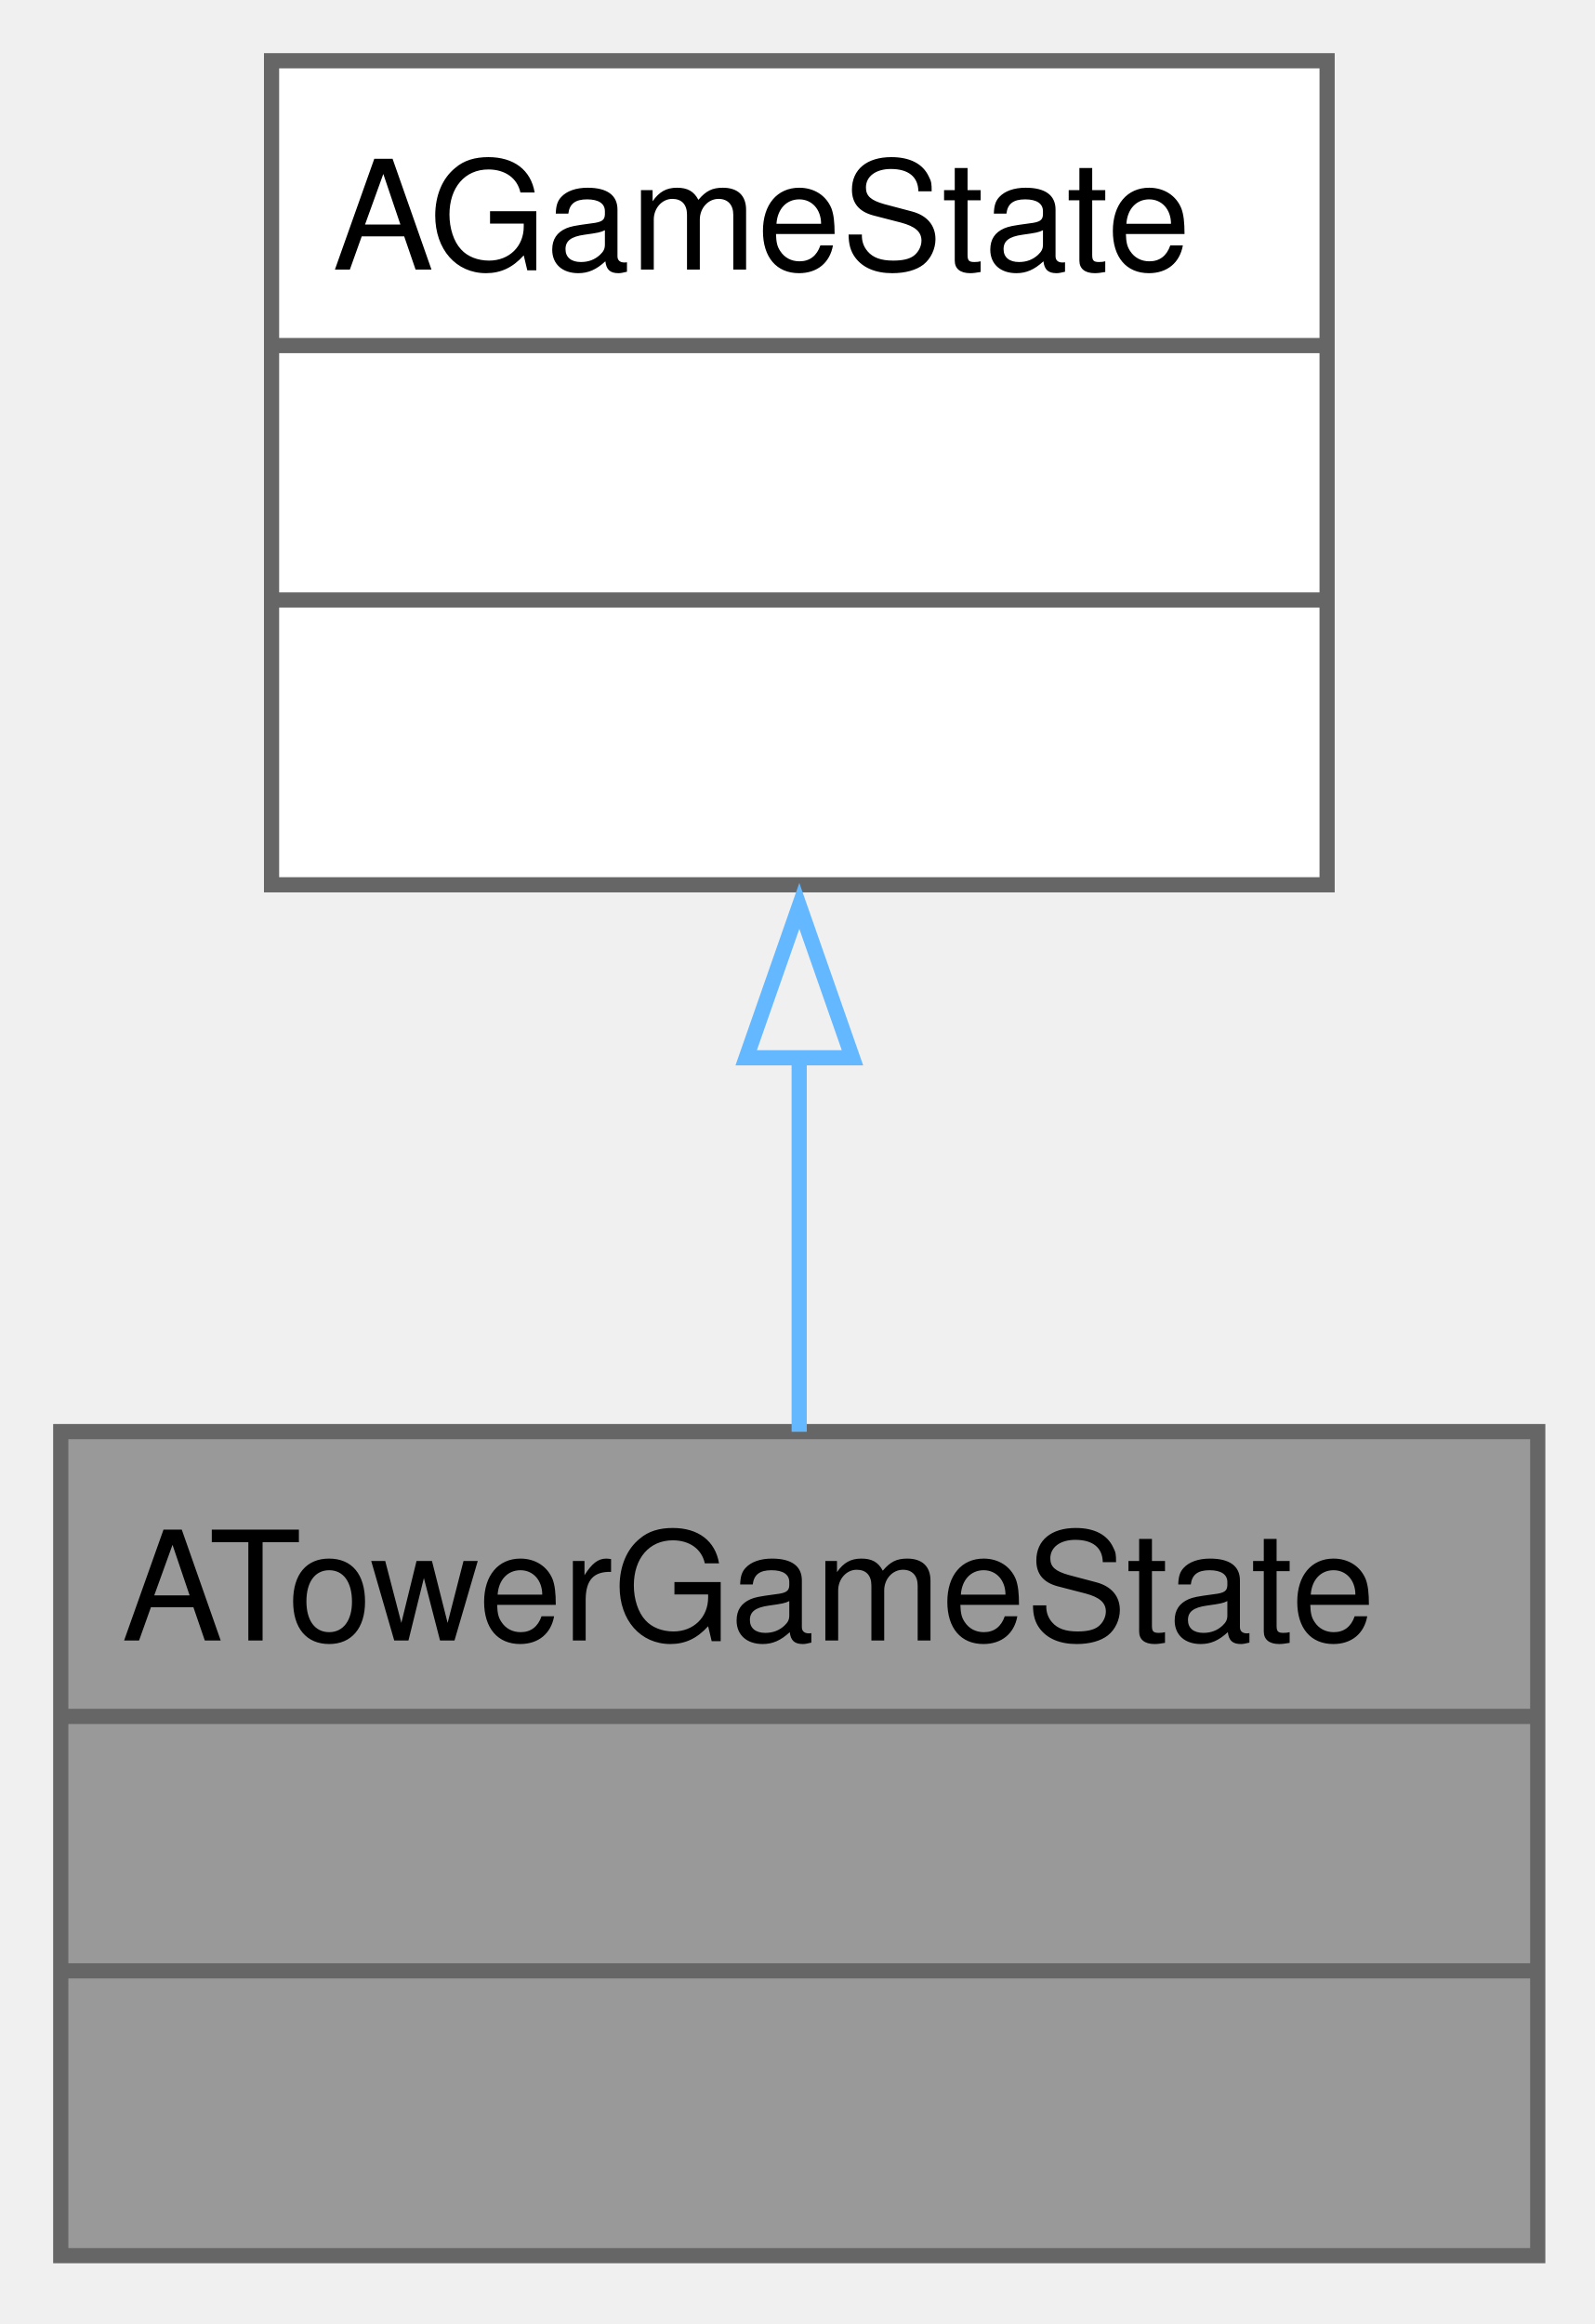
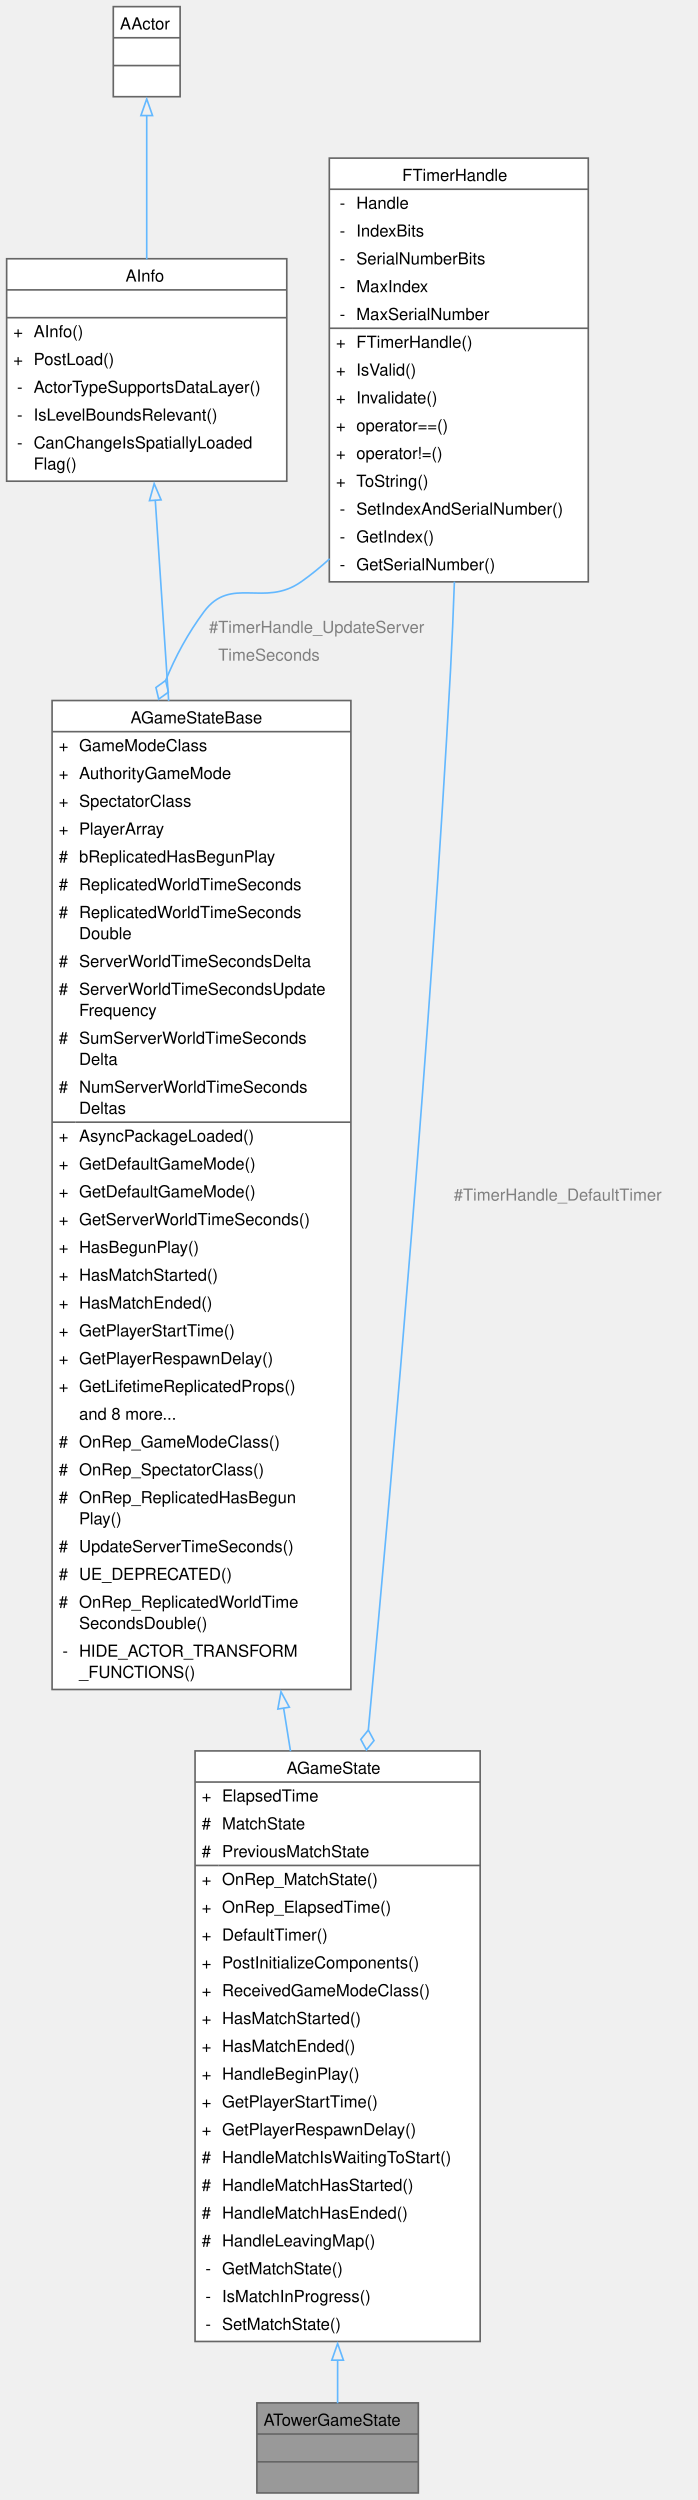
- <svg xmlns="http://www.w3.org/2000/svg" xmlns:xlink="http://www.w3.org/1999/xlink" width="105pt" height="153pt" viewBox="0.00 0.00 105.00 153.00">
-   <g id="graph0" class="graph" transform="scale(1 1) rotate(0) translate(4 148.5)">
+ <svg xmlns="http://www.w3.org/2000/svg" xmlns:xlink="http://www.w3.org/1999/xlink" width="420pt" height="1506pt" viewBox="0.00 0.00 420.00 1506.00">
+   <g id="graph0" class="graph" transform="scale(1 1) rotate(0) translate(4 1501.75)">
    <g id="Node000001" class="node">
      <g id="a_Node000001">
-         <a xlink:title=" ">
-           <polygon fill="#999999" stroke="none" points="97.25,-54.25 0,-54.25 0,0 97.25,0 97.25,-54.25" />
-           <text xml:space="preserve" text-anchor="start" x="4" y="-40.5" font-family="Helvetica,sans-Serif" font-size="10.00">ATowerGameState</text>
-           <text xml:space="preserve" text-anchor="start" x="45.62" y="-23.75" font-family="Helvetica,sans-Serif" font-size="10.00"> </text>
-           <text xml:space="preserve" text-anchor="start" x="45.62" y="-7" font-family="Helvetica,sans-Serif" font-size="10.00"> </text>
-           <polygon fill="#666666" stroke="#666666" points="0,-35.5 0,-35.5 97.25,-35.5 97.25,-35.5 0,-35.5" />
-           <polygon fill="#666666" stroke="#666666" points="0,-18.75 0,-18.75 97.25,-18.75 97.25,-18.75 0,-18.75" />
-           <polygon fill="none" stroke="#666666" points="0,0 0,-54.25 97.25,-54.25 97.25,0 0,0" />
+         <a xlink:title="Manages the game state for the Tower game mode.">
+           <polygon fill="#999999" stroke="none" points="248,-54.25 150.75,-54.25 150.75,0 248,0 248,-54.25" />
+           <text xml:space="preserve" text-anchor="start" x="154.75" y="-40.5" font-family="Helvetica,sans-Serif" font-size="10.00">ATowerGameState</text>
+           <text xml:space="preserve" text-anchor="start" x="196.38" y="-23.75" font-family="Helvetica,sans-Serif" font-size="10.00"> </text>
+           <text xml:space="preserve" text-anchor="start" x="196.38" y="-7" font-family="Helvetica,sans-Serif" font-size="10.00"> </text>
+           <polygon fill="#666666" stroke="#666666" points="150.75,-35.5 150.75,-35.5 248,-35.5 248,-35.5 150.75,-35.5" />
+           <polygon fill="#666666" stroke="#666666" points="150.75,-18.75 150.75,-18.75 248,-18.75 248,-18.75 150.75,-18.75" />
+           <polygon fill="none" stroke="#666666" points="150.75,0 150.75,-54.25 248,-54.25 248,0 150.75,0" />
        </a>
      </g>
    </g>
    <g id="Node000002" class="node">
      <g id="a_Node000002">
-         <a xlink:title=" ">
-           <polygon fill="white" stroke="none" points="83.38,-144.5 13.88,-144.5 13.88,-90.25 83.38,-90.25 83.38,-144.5" />
-           <text xml:space="preserve" text-anchor="start" x="17.88" y="-130.75" font-family="Helvetica,sans-Serif" font-size="10.00">AGameState</text>
-           <text xml:space="preserve" text-anchor="start" x="45.62" y="-114" font-family="Helvetica,sans-Serif" font-size="10.00"> </text>
-           <text xml:space="preserve" text-anchor="start" x="45.62" y="-97.25" font-family="Helvetica,sans-Serif" font-size="10.00"> </text>
-           <polygon fill="#666666" stroke="#666666" points="13.88,-125.75 13.88,-125.75 83.38,-125.75 83.38,-125.75 13.88,-125.75" />
-           <polygon fill="#666666" stroke="#666666" points="13.88,-109 13.88,-109 83.38,-109 83.38,-109 13.88,-109" />
-           <polygon fill="none" stroke="#666666" points="13.88,-90.25 13.88,-144.5 83.38,-144.5 83.38,-90.25 13.88,-90.25" />
+         <a xlink:href="classAGameState.html" target="_top" xlink:title=" ">
+           <polygon fill="white" stroke="none" points="285.25,-447 113.5,-447 113.5,-91.25 285.25,-91.25 285.25,-447" />
+           <text xml:space="preserve" text-anchor="start" x="168.62" y="-433.25" font-family="Helvetica,sans-Serif" font-size="10.00">AGameState</text>
+           <text xml:space="preserve" text-anchor="start" x="117.5" y="-416.5" font-family="Helvetica,sans-Serif" font-size="10.00">+</text>
+           <text xml:space="preserve" text-anchor="start" x="129.75" y="-416.5" font-family="Helvetica,sans-Serif" font-size="10.00">ElapsedTime</text>
+           <text xml:space="preserve" text-anchor="start" x="117.5" y="-399.75" font-family="Helvetica,sans-Serif" font-size="10.00">#</text>
+           <text xml:space="preserve" text-anchor="start" x="129.75" y="-399.75" font-family="Helvetica,sans-Serif" font-size="10.00">MatchState</text>
+           <text xml:space="preserve" text-anchor="start" x="117.5" y="-383" font-family="Helvetica,sans-Serif" font-size="10.00">#</text>
+           <text xml:space="preserve" text-anchor="start" x="129.75" y="-383" font-family="Helvetica,sans-Serif" font-size="10.00">PreviousMatchState</text>
+           <text xml:space="preserve" text-anchor="start" x="117.5" y="-366.25" font-family="Helvetica,sans-Serif" font-size="10.00">+</text>
+           <text xml:space="preserve" text-anchor="start" x="129.75" y="-366.25" font-family="Helvetica,sans-Serif" font-size="10.00">OnRep_MatchState()</text>
+           <text xml:space="preserve" text-anchor="start" x="117.5" y="-349.5" font-family="Helvetica,sans-Serif" font-size="10.00">+</text>
+           <text xml:space="preserve" text-anchor="start" x="129.75" y="-349.5" font-family="Helvetica,sans-Serif" font-size="10.00">OnRep_ElapsedTime()</text>
+           <text xml:space="preserve" text-anchor="start" x="117.5" y="-332.75" font-family="Helvetica,sans-Serif" font-size="10.00">+</text>
+           <text xml:space="preserve" text-anchor="start" x="129.75" y="-332.75" font-family="Helvetica,sans-Serif" font-size="10.00">DefaultTimer()</text>
+           <text xml:space="preserve" text-anchor="start" x="117.5" y="-316" font-family="Helvetica,sans-Serif" font-size="10.00">+</text>
+           <text xml:space="preserve" text-anchor="start" x="129.75" y="-316" font-family="Helvetica,sans-Serif" font-size="10.00">PostInitializeComponents()</text>
+           <text xml:space="preserve" text-anchor="start" x="117.5" y="-299.25" font-family="Helvetica,sans-Serif" font-size="10.00">+</text>
+           <text xml:space="preserve" text-anchor="start" x="129.75" y="-299.25" font-family="Helvetica,sans-Serif" font-size="10.00">ReceivedGameModeClass()</text>
+           <text xml:space="preserve" text-anchor="start" x="117.5" y="-282.5" font-family="Helvetica,sans-Serif" font-size="10.00">+</text>
+           <text xml:space="preserve" text-anchor="start" x="129.75" y="-282.5" font-family="Helvetica,sans-Serif" font-size="10.00">HasMatchStarted()</text>
+           <text xml:space="preserve" text-anchor="start" x="117.5" y="-265.75" font-family="Helvetica,sans-Serif" font-size="10.00">+</text>
+           <text xml:space="preserve" text-anchor="start" x="129.75" y="-265.75" font-family="Helvetica,sans-Serif" font-size="10.00">HasMatchEnded()</text>
+           <text xml:space="preserve" text-anchor="start" x="117.5" y="-249" font-family="Helvetica,sans-Serif" font-size="10.00">+</text>
+           <text xml:space="preserve" text-anchor="start" x="129.75" y="-249" font-family="Helvetica,sans-Serif" font-size="10.00">HandleBeginPlay()</text>
+           <text xml:space="preserve" text-anchor="start" x="117.5" y="-232.25" font-family="Helvetica,sans-Serif" font-size="10.00">+</text>
+           <text xml:space="preserve" text-anchor="start" x="129.75" y="-232.25" font-family="Helvetica,sans-Serif" font-size="10.00">GetPlayerStartTime()</text>
+           <text xml:space="preserve" text-anchor="start" x="117.5" y="-215.5" font-family="Helvetica,sans-Serif" font-size="10.00">+</text>
+           <text xml:space="preserve" text-anchor="start" x="129.75" y="-215.5" font-family="Helvetica,sans-Serif" font-size="10.00">GetPlayerRespawnDelay()</text>
+           <text xml:space="preserve" text-anchor="start" x="117.5" y="-198.75" font-family="Helvetica,sans-Serif" font-size="10.00">#</text>
+           <text xml:space="preserve" text-anchor="start" x="129.75" y="-198.75" font-family="Helvetica,sans-Serif" font-size="10.00">HandleMatchIsWaitingToStart()</text>
+           <text xml:space="preserve" text-anchor="start" x="117.5" y="-182" font-family="Helvetica,sans-Serif" font-size="10.00">#</text>
+           <text xml:space="preserve" text-anchor="start" x="129.75" y="-182" font-family="Helvetica,sans-Serif" font-size="10.00">HandleMatchHasStarted()</text>
+           <text xml:space="preserve" text-anchor="start" x="117.5" y="-165.25" font-family="Helvetica,sans-Serif" font-size="10.00">#</text>
+           <text xml:space="preserve" text-anchor="start" x="129.75" y="-165.25" font-family="Helvetica,sans-Serif" font-size="10.00">HandleMatchHasEnded()</text>
+           <text xml:space="preserve" text-anchor="start" x="117.5" y="-148.5" font-family="Helvetica,sans-Serif" font-size="10.00">#</text>
+           <text xml:space="preserve" text-anchor="start" x="129.75" y="-148.5" font-family="Helvetica,sans-Serif" font-size="10.00">HandleLeavingMap()</text>
+           <text xml:space="preserve" text-anchor="start" x="119.75" y="-131.75" font-family="Helvetica,sans-Serif" font-size="10.00">-</text>
+           <text xml:space="preserve" text-anchor="start" x="129.75" y="-131.75" font-family="Helvetica,sans-Serif" font-size="10.00">GetMatchState()</text>
+           <text xml:space="preserve" text-anchor="start" x="119.75" y="-115" font-family="Helvetica,sans-Serif" font-size="10.00">-</text>
+           <text xml:space="preserve" text-anchor="start" x="129.75" y="-115" font-family="Helvetica,sans-Serif" font-size="10.00">IsMatchInProgress()</text>
+           <text xml:space="preserve" text-anchor="start" x="119.75" y="-98.25" font-family="Helvetica,sans-Serif" font-size="10.00">-</text>
+           <text xml:space="preserve" text-anchor="start" x="129.75" y="-98.25" font-family="Helvetica,sans-Serif" font-size="10.00">SetMatchState()</text>
+           <polygon fill="#666666" stroke="#666666" points="113.5,-428.25 113.5,-428.25 285.25,-428.25 285.25,-428.25 113.5,-428.25" />
+           <polygon fill="#666666" stroke="#666666" points="113.5,-378 113.5,-378 127.75,-378 127.75,-378 113.5,-378" />
+           <polygon fill="#666666" stroke="#666666" points="127.75,-378 127.75,-378 285.25,-378 285.25,-378 127.75,-378" />
+           <polygon fill="none" stroke="#666666" points="113.5,-91.25 113.5,-447 285.25,-447 285.25,-91.25 113.5,-91.25" />
        </a>
      </g>
    </g>
    <g id="edge1_Node000001_Node000002" class="edge">
      <g id="a_edge1_Node000001_Node000002">
        <a xlink:title=" ">
-           <path fill="none" stroke="#63b8ff" d="M48.62,-78.96C48.62,-70.64 48.62,-61.99 48.62,-54.24" />
-           <polygon fill="none" stroke="#63b8ff" points="45.13,-78.86 48.63,-88.86 52.13,-78.86 45.13,-78.86" />
-         </a>
-       </g>
+           <path fill="none" stroke="#63b8ff" d="M199.38,-80.14C199.38,-70.39 199.38,-61.54 199.38,-54.01" />
+           <polygon fill="none" stroke="#63b8ff" points="195.88,-79.98 199.38,-89.98 202.88,-79.98 195.88,-79.98" />
+         </a>
+       </g>
+     </g>
+     <g id="Node000003" class="node">
+       <g id="a_Node000003">
+         <a xlink:href="classAGameStateBase.html" target="_top" xlink:title=" ">
+           <polygon fill="white" stroke="none" points="207.38,-1079.75 27.38,-1079.75 27.38,-484 207.38,-484 207.38,-1079.75" />
+           <text xml:space="preserve" text-anchor="start" x="74.62" y="-1066" font-family="Helvetica,sans-Serif" font-size="10.00">AGameStateBase</text>
+           <text xml:space="preserve" text-anchor="start" x="31.38" y="-1049.25" font-family="Helvetica,sans-Serif" font-size="10.00">+</text>
+           <text xml:space="preserve" text-anchor="start" x="43.62" y="-1049.25" font-family="Helvetica,sans-Serif" font-size="10.00">GameModeClass</text>
+           <text xml:space="preserve" text-anchor="start" x="31.38" y="-1032.5" font-family="Helvetica,sans-Serif" font-size="10.00">+</text>
+           <text xml:space="preserve" text-anchor="start" x="43.62" y="-1032.5" font-family="Helvetica,sans-Serif" font-size="10.00">AuthorityGameMode</text>
+           <text xml:space="preserve" text-anchor="start" x="31.38" y="-1015.75" font-family="Helvetica,sans-Serif" font-size="10.00">+</text>
+           <text xml:space="preserve" text-anchor="start" x="43.62" y="-1015.75" font-family="Helvetica,sans-Serif" font-size="10.00">SpectatorClass</text>
+           <text xml:space="preserve" text-anchor="start" x="31.38" y="-999" font-family="Helvetica,sans-Serif" font-size="10.00">+</text>
+           <text xml:space="preserve" text-anchor="start" x="43.62" y="-999" font-family="Helvetica,sans-Serif" font-size="10.00">PlayerArray</text>
+           <text xml:space="preserve" text-anchor="start" x="31.38" y="-982.25" font-family="Helvetica,sans-Serif" font-size="10.00">#</text>
+           <text xml:space="preserve" text-anchor="start" x="43.62" y="-982.25" font-family="Helvetica,sans-Serif" font-size="10.00">bReplicatedHasBegunPlay</text>
+           <text xml:space="preserve" text-anchor="start" x="31.38" y="-965.5" font-family="Helvetica,sans-Serif" font-size="10.00">#</text>
+           <text xml:space="preserve" text-anchor="start" x="43.62" y="-965.5" font-family="Helvetica,sans-Serif" font-size="10.00">ReplicatedWorldTimeSeconds</text>
+           <text xml:space="preserve" text-anchor="start" x="31.38" y="-948.75" font-family="Helvetica,sans-Serif" font-size="10.00">#</text>
+           <text xml:space="preserve" text-anchor="start" x="43.62" y="-948.75" font-family="Helvetica,sans-Serif" font-size="10.00">ReplicatedWorldTimeSeconds</text>
+           <text xml:space="preserve" text-anchor="start" x="43.62" y="-936" font-family="Helvetica,sans-Serif" font-size="10.00">Double</text>
+           <text xml:space="preserve" text-anchor="start" x="31.38" y="-919.25" font-family="Helvetica,sans-Serif" font-size="10.00">#</text>
+           <text xml:space="preserve" text-anchor="start" x="43.62" y="-919.25" font-family="Helvetica,sans-Serif" font-size="10.00">ServerWorldTimeSecondsDelta</text>
+           <text xml:space="preserve" text-anchor="start" x="31.38" y="-902.5" font-family="Helvetica,sans-Serif" font-size="10.00">#</text>
+           <text xml:space="preserve" text-anchor="start" x="43.62" y="-902.5" font-family="Helvetica,sans-Serif" font-size="10.00">ServerWorldTimeSecondsUpdate</text>
+           <text xml:space="preserve" text-anchor="start" x="43.62" y="-889.75" font-family="Helvetica,sans-Serif" font-size="10.00">Frequency</text>
+           <text xml:space="preserve" text-anchor="start" x="31.38" y="-873" font-family="Helvetica,sans-Serif" font-size="10.00">#</text>
+           <text xml:space="preserve" text-anchor="start" x="43.62" y="-873" font-family="Helvetica,sans-Serif" font-size="10.00">SumServerWorldTimeSeconds</text>
+           <text xml:space="preserve" text-anchor="start" x="43.62" y="-860.25" font-family="Helvetica,sans-Serif" font-size="10.00">Delta</text>
+           <text xml:space="preserve" text-anchor="start" x="31.38" y="-843.5" font-family="Helvetica,sans-Serif" font-size="10.00">#</text>
+           <text xml:space="preserve" text-anchor="start" x="43.62" y="-843.5" font-family="Helvetica,sans-Serif" font-size="10.00">NumServerWorldTimeSeconds</text>
+           <text xml:space="preserve" text-anchor="start" x="43.62" y="-830.75" font-family="Helvetica,sans-Serif" font-size="10.00">Deltas</text>
+           <text xml:space="preserve" text-anchor="start" x="31.38" y="-814" font-family="Helvetica,sans-Serif" font-size="10.00">+</text>
+           <text xml:space="preserve" text-anchor="start" x="43.62" y="-814" font-family="Helvetica,sans-Serif" font-size="10.00">AsyncPackageLoaded()</text>
+           <text xml:space="preserve" text-anchor="start" x="31.38" y="-797.25" font-family="Helvetica,sans-Serif" font-size="10.00">+</text>
+           <text xml:space="preserve" text-anchor="start" x="43.62" y="-797.25" font-family="Helvetica,sans-Serif" font-size="10.00">GetDefaultGameMode()</text>
+           <text xml:space="preserve" text-anchor="start" x="31.38" y="-780.5" font-family="Helvetica,sans-Serif" font-size="10.00">+</text>
+           <text xml:space="preserve" text-anchor="start" x="43.62" y="-780.5" font-family="Helvetica,sans-Serif" font-size="10.00">GetDefaultGameMode()</text>
+           <text xml:space="preserve" text-anchor="start" x="31.38" y="-763.75" font-family="Helvetica,sans-Serif" font-size="10.00">+</text>
+           <text xml:space="preserve" text-anchor="start" x="43.62" y="-763.75" font-family="Helvetica,sans-Serif" font-size="10.00">GetServerWorldTimeSeconds()</text>
+           <text xml:space="preserve" text-anchor="start" x="31.38" y="-747" font-family="Helvetica,sans-Serif" font-size="10.00">+</text>
+           <text xml:space="preserve" text-anchor="start" x="43.62" y="-747" font-family="Helvetica,sans-Serif" font-size="10.00">HasBegunPlay()</text>
+           <text xml:space="preserve" text-anchor="start" x="31.38" y="-730.25" font-family="Helvetica,sans-Serif" font-size="10.00">+</text>
+           <text xml:space="preserve" text-anchor="start" x="43.62" y="-730.25" font-family="Helvetica,sans-Serif" font-size="10.00">HasMatchStarted()</text>
+           <text xml:space="preserve" text-anchor="start" x="31.38" y="-713.5" font-family="Helvetica,sans-Serif" font-size="10.00">+</text>
+           <text xml:space="preserve" text-anchor="start" x="43.62" y="-713.5" font-family="Helvetica,sans-Serif" font-size="10.00">HasMatchEnded()</text>
+           <text xml:space="preserve" text-anchor="start" x="31.38" y="-696.75" font-family="Helvetica,sans-Serif" font-size="10.00">+</text>
+           <text xml:space="preserve" text-anchor="start" x="43.62" y="-696.75" font-family="Helvetica,sans-Serif" font-size="10.00">GetPlayerStartTime()</text>
+           <text xml:space="preserve" text-anchor="start" x="31.38" y="-680" font-family="Helvetica,sans-Serif" font-size="10.00">+</text>
+           <text xml:space="preserve" text-anchor="start" x="43.62" y="-680" font-family="Helvetica,sans-Serif" font-size="10.00">GetPlayerRespawnDelay()</text>
+           <text xml:space="preserve" text-anchor="start" x="31.38" y="-663.25" font-family="Helvetica,sans-Serif" font-size="10.00">+</text>
+           <text xml:space="preserve" text-anchor="start" x="43.62" y="-663.25" font-family="Helvetica,sans-Serif" font-size="10.00">GetLifetimeReplicatedProps()</text>
+           <text xml:space="preserve" text-anchor="start" x="43.62" y="-646.5" font-family="Helvetica,sans-Serif" font-size="10.00">and 8 more...</text>
+           <text xml:space="preserve" text-anchor="start" x="31.38" y="-629.75" font-family="Helvetica,sans-Serif" font-size="10.00">#</text>
+           <text xml:space="preserve" text-anchor="start" x="43.62" y="-629.75" font-family="Helvetica,sans-Serif" font-size="10.00">OnRep_GameModeClass()</text>
+           <text xml:space="preserve" text-anchor="start" x="31.38" y="-613" font-family="Helvetica,sans-Serif" font-size="10.00">#</text>
+           <text xml:space="preserve" text-anchor="start" x="43.62" y="-613" font-family="Helvetica,sans-Serif" font-size="10.00">OnRep_SpectatorClass()</text>
+           <text xml:space="preserve" text-anchor="start" x="31.38" y="-596.25" font-family="Helvetica,sans-Serif" font-size="10.00">#</text>
+           <text xml:space="preserve" text-anchor="start" x="43.62" y="-596.25" font-family="Helvetica,sans-Serif" font-size="10.00">OnRep_ReplicatedHasBegun</text>
+           <text xml:space="preserve" text-anchor="start" x="43.62" y="-583.5" font-family="Helvetica,sans-Serif" font-size="10.00">Play()</text>
+           <text xml:space="preserve" text-anchor="start" x="31.38" y="-566.75" font-family="Helvetica,sans-Serif" font-size="10.00">#</text>
+           <text xml:space="preserve" text-anchor="start" x="43.62" y="-566.75" font-family="Helvetica,sans-Serif" font-size="10.00">UpdateServerTimeSeconds()</text>
+           <text xml:space="preserve" text-anchor="start" x="31.38" y="-550" font-family="Helvetica,sans-Serif" font-size="10.00">#</text>
+           <text xml:space="preserve" text-anchor="start" x="43.62" y="-550" font-family="Helvetica,sans-Serif" font-size="10.00">UE_DEPRECATED()</text>
+           <text xml:space="preserve" text-anchor="start" x="31.38" y="-533.25" font-family="Helvetica,sans-Serif" font-size="10.00">#</text>
+           <text xml:space="preserve" text-anchor="start" x="43.62" y="-533.25" font-family="Helvetica,sans-Serif" font-size="10.00">OnRep_ReplicatedWorldTime</text>
+           <text xml:space="preserve" text-anchor="start" x="43.62" y="-520.5" font-family="Helvetica,sans-Serif" font-size="10.00">SecondsDouble()</text>
+           <text xml:space="preserve" text-anchor="start" x="33.62" y="-503.75" font-family="Helvetica,sans-Serif" font-size="10.00">-</text>
+           <text xml:space="preserve" text-anchor="start" x="43.62" y="-503.75" font-family="Helvetica,sans-Serif" font-size="10.00">HIDE_ACTOR_TRANSFORM</text>
+           <text xml:space="preserve" text-anchor="start" x="43.62" y="-491" font-family="Helvetica,sans-Serif" font-size="10.00">_FUNCTIONS()</text>
+           <polygon fill="#666666" stroke="#666666" points="27.38,-1061 27.38,-1061 207.38,-1061 207.38,-1061 27.38,-1061" />
+           <polygon fill="#666666" stroke="#666666" points="27.38,-825.75 27.38,-825.75 41.62,-825.75 41.62,-825.75 27.38,-825.75" />
+           <polygon fill="#666666" stroke="#666666" points="41.62,-825.75 41.62,-825.75 207.38,-825.75 207.38,-825.75 41.62,-825.75" />
+           <polygon fill="none" stroke="#666666" points="27.38,-484 27.38,-1079.75 207.38,-1079.75 207.38,-484 27.38,-484" />
+         </a>
+       </g>
+     </g>
+     <g id="edge2_Node000002_Node000003" class="edge">
+       <g id="a_edge2_Node000002_Node000003">
+         <a xlink:title=" ">
+           <path fill="none" stroke="#63b8ff" d="M166.82,-472.93C168.23,-464.11 169.63,-455.38 171.01,-446.78" />
+           <polygon fill="none" stroke="#63b8ff" points="163.38,-472.22 165.26,-482.64 170.3,-473.33 163.38,-472.22" />
+         </a>
+       </g>
+     </g>
+     <g id="Node000004" class="node">
+       <g id="a_Node000004">
+         <a xlink:href="classAInfo.html" target="_top" xlink:title=" ">
+           <polygon fill="white" stroke="none" points="168.75,-1345.88 0,-1345.88 0,-1211.88 168.75,-1211.88 168.75,-1345.88" />
+           <text xml:space="preserve" text-anchor="start" x="71.62" y="-1332.12" font-family="Helvetica,sans-Serif" font-size="10.00">AInfo</text>
+           <text xml:space="preserve" text-anchor="start" x="81.38" y="-1315.38" font-family="Helvetica,sans-Serif" font-size="10.00"> </text>
+           <text xml:space="preserve" text-anchor="start" x="4" y="-1298.62" font-family="Helvetica,sans-Serif" font-size="10.00">+</text>
+           <text xml:space="preserve" text-anchor="start" x="16.25" y="-1298.62" font-family="Helvetica,sans-Serif" font-size="10.00">AInfo()</text>
+           <text xml:space="preserve" text-anchor="start" x="4" y="-1281.88" font-family="Helvetica,sans-Serif" font-size="10.00">+</text>
+           <text xml:space="preserve" text-anchor="start" x="16.25" y="-1281.88" font-family="Helvetica,sans-Serif" font-size="10.00">PostLoad()</text>
+           <text xml:space="preserve" text-anchor="start" x="6.25" y="-1265.12" font-family="Helvetica,sans-Serif" font-size="10.00">-</text>
+           <text xml:space="preserve" text-anchor="start" x="16.25" y="-1265.12" font-family="Helvetica,sans-Serif" font-size="10.00">ActorTypeSupportsDataLayer()</text>
+           <text xml:space="preserve" text-anchor="start" x="6.25" y="-1248.38" font-family="Helvetica,sans-Serif" font-size="10.00">-</text>
+           <text xml:space="preserve" text-anchor="start" x="16.25" y="-1248.38" font-family="Helvetica,sans-Serif" font-size="10.00">IsLevelBoundsRelevant()</text>
+           <text xml:space="preserve" text-anchor="start" x="6.25" y="-1231.62" font-family="Helvetica,sans-Serif" font-size="10.00">-</text>
+           <text xml:space="preserve" text-anchor="start" x="16.25" y="-1231.62" font-family="Helvetica,sans-Serif" font-size="10.00">CanChangeIsSpatiallyLoaded</text>
+           <text xml:space="preserve" text-anchor="start" x="16.25" y="-1218.88" font-family="Helvetica,sans-Serif" font-size="10.00">Flag()</text>
+           <polygon fill="#666666" stroke="#666666" points="0,-1327.12 0,-1327.12 168.75,-1327.12 168.75,-1327.12 0,-1327.12" />
+           <polygon fill="#666666" stroke="#666666" points="0,-1310.38 0,-1310.38 168.75,-1310.38 168.75,-1310.38 0,-1310.38" />
+           <polygon fill="none" stroke="#666666" points="0,-1211.88 0,-1345.88 168.75,-1345.88 168.75,-1211.88 0,-1211.88" />
+         </a>
+       </g>
+     </g>
+     <g id="edge3_Node000003_Node000004" class="edge">
+       <g id="a_edge3_Node000003_Node000004">
+         <a xlink:title=" ">
+           <path fill="none" stroke="#63b8ff" d="M89.52,-1200.66C91.79,-1166.59 94.62,-1124.17 97.6,-1079.52" />
+           <polygon fill="none" stroke="#63b8ff" points="86.05,-1200.17 88.87,-1210.38 93.03,-1200.63 86.05,-1200.17" />
+         </a>
+       </g>
+     </g>
+     <g id="Node000005" class="node">
+       <g id="a_Node000005">
+         <a xlink:title=" ">
+           <polygon fill="white" stroke="none" points="104.5,-1497.75 64.25,-1497.75 64.25,-1443.5 104.5,-1443.5 104.5,-1497.75" />
+           <text xml:space="preserve" text-anchor="start" x="68.25" y="-1484" font-family="Helvetica,sans-Serif" font-size="10.00">AActor</text>
+           <text xml:space="preserve" text-anchor="start" x="81.38" y="-1467.25" font-family="Helvetica,sans-Serif" font-size="10.00"> </text>
+           <text xml:space="preserve" text-anchor="start" x="81.38" y="-1450.5" font-family="Helvetica,sans-Serif" font-size="10.00"> </text>
+           <polygon fill="#666666" stroke="#666666" points="64.25,-1479 64.25,-1479 104.5,-1479 104.5,-1479 64.25,-1479" />
+           <polygon fill="#666666" stroke="#666666" points="64.25,-1462.25 64.25,-1462.25 104.5,-1462.25 104.5,-1462.25 64.25,-1462.25" />
+           <polygon fill="none" stroke="#666666" points="64.25,-1443.5 64.25,-1497.75 104.5,-1497.75 104.5,-1443.5 64.25,-1443.5" />
+         </a>
+       </g>
+     </g>
+     <g id="edge4_Node000004_Node000005" class="edge">
+       <g id="a_edge4_Node000004_Node000005">
+         <a xlink:title=" ">
+           <path fill="none" stroke="#63b8ff" d="M84.38,-1432.24C84.38,-1407.55 84.38,-1374.51 84.38,-1345.52" />
+           <polygon fill="none" stroke="#63b8ff" points="80.88,-1432.13 84.38,-1442.13 87.88,-1432.13 80.88,-1432.13" />
+         </a>
+       </g>
+     </g>
+     <g id="Node000006" class="node">
+       <g id="a_Node000006">
+         <a xlink:href="structFTimerHandle.html" target="_top" xlink:title=" ">
+           <polygon fill="white" stroke="none" points="350.38,-1406.5 194.38,-1406.5 194.38,-1151.25 350.38,-1151.25 350.38,-1406.5" />
+           <text xml:space="preserve" text-anchor="start" x="238.25" y="-1392.75" font-family="Helvetica,sans-Serif" font-size="10.00">FTimerHandle</text>
+           <text xml:space="preserve" text-anchor="start" x="200.62" y="-1376" font-family="Helvetica,sans-Serif" font-size="10.00">-</text>
+           <text xml:space="preserve" text-anchor="start" x="210.62" y="-1376" font-family="Helvetica,sans-Serif" font-size="10.00">Handle</text>
+           <text xml:space="preserve" text-anchor="start" x="200.62" y="-1359.25" font-family="Helvetica,sans-Serif" font-size="10.00">-</text>
+           <text xml:space="preserve" text-anchor="start" x="210.62" y="-1359.25" font-family="Helvetica,sans-Serif" font-size="10.00">IndexBits</text>
+           <text xml:space="preserve" text-anchor="start" x="200.62" y="-1342.5" font-family="Helvetica,sans-Serif" font-size="10.00">-</text>
+           <text xml:space="preserve" text-anchor="start" x="210.62" y="-1342.5" font-family="Helvetica,sans-Serif" font-size="10.00">SerialNumberBits</text>
+           <text xml:space="preserve" text-anchor="start" x="200.62" y="-1325.75" font-family="Helvetica,sans-Serif" font-size="10.00">-</text>
+           <text xml:space="preserve" text-anchor="start" x="210.62" y="-1325.75" font-family="Helvetica,sans-Serif" font-size="10.00">MaxIndex</text>
+           <text xml:space="preserve" text-anchor="start" x="200.62" y="-1309" font-family="Helvetica,sans-Serif" font-size="10.00">-</text>
+           <text xml:space="preserve" text-anchor="start" x="210.62" y="-1309" font-family="Helvetica,sans-Serif" font-size="10.00">MaxSerialNumber</text>
+           <text xml:space="preserve" text-anchor="start" x="198.38" y="-1292.25" font-family="Helvetica,sans-Serif" font-size="10.00">+</text>
+           <text xml:space="preserve" text-anchor="start" x="210.62" y="-1292.25" font-family="Helvetica,sans-Serif" font-size="10.00">FTimerHandle()</text>
+           <text xml:space="preserve" text-anchor="start" x="198.38" y="-1275.5" font-family="Helvetica,sans-Serif" font-size="10.00">+</text>
+           <text xml:space="preserve" text-anchor="start" x="210.62" y="-1275.5" font-family="Helvetica,sans-Serif" font-size="10.00">IsValid()</text>
+           <text xml:space="preserve" text-anchor="start" x="198.38" y="-1258.75" font-family="Helvetica,sans-Serif" font-size="10.00">+</text>
+           <text xml:space="preserve" text-anchor="start" x="210.62" y="-1258.75" font-family="Helvetica,sans-Serif" font-size="10.00">Invalidate()</text>
+           <text xml:space="preserve" text-anchor="start" x="198.38" y="-1242" font-family="Helvetica,sans-Serif" font-size="10.00">+</text>
+           <text xml:space="preserve" text-anchor="start" x="210.62" y="-1242" font-family="Helvetica,sans-Serif" font-size="10.00">operator==()</text>
+           <text xml:space="preserve" text-anchor="start" x="198.38" y="-1225.25" font-family="Helvetica,sans-Serif" font-size="10.00">+</text>
+           <text xml:space="preserve" text-anchor="start" x="210.62" y="-1225.25" font-family="Helvetica,sans-Serif" font-size="10.00">operator!=()</text>
+           <text xml:space="preserve" text-anchor="start" x="198.38" y="-1208.5" font-family="Helvetica,sans-Serif" font-size="10.00">+</text>
+           <text xml:space="preserve" text-anchor="start" x="210.62" y="-1208.5" font-family="Helvetica,sans-Serif" font-size="10.00">ToString()</text>
+           <text xml:space="preserve" text-anchor="start" x="200.62" y="-1191.75" font-family="Helvetica,sans-Serif" font-size="10.00">-</text>
+           <text xml:space="preserve" text-anchor="start" x="210.62" y="-1191.75" font-family="Helvetica,sans-Serif" font-size="10.00">SetIndexAndSerialNumber()</text>
+           <text xml:space="preserve" text-anchor="start" x="200.62" y="-1175" font-family="Helvetica,sans-Serif" font-size="10.00">-</text>
+           <text xml:space="preserve" text-anchor="start" x="210.62" y="-1175" font-family="Helvetica,sans-Serif" font-size="10.00">GetIndex()</text>
+           <text xml:space="preserve" text-anchor="start" x="200.62" y="-1158.25" font-family="Helvetica,sans-Serif" font-size="10.00">-</text>
+           <text xml:space="preserve" text-anchor="start" x="210.62" y="-1158.25" font-family="Helvetica,sans-Serif" font-size="10.00">GetSerialNumber()</text>
+           <polygon fill="#666666" stroke="#666666" points="194.38,-1387.75 194.38,-1387.75 350.38,-1387.75 350.38,-1387.75 194.38,-1387.75" />
+           <polygon fill="#666666" stroke="#666666" points="194.38,-1304 194.38,-1304 208.62,-1304 208.62,-1304 194.38,-1304" />
+           <polygon fill="#666666" stroke="#666666" points="208.62,-1304 208.62,-1304 350.38,-1304 350.38,-1304 208.62,-1304" />
+           <polygon fill="none" stroke="#666666" points="194.38,-1151.25 194.38,-1406.5 350.38,-1406.5 350.38,-1151.25 194.38,-1151.25" />
+         </a>
+       </g>
+     </g>
+     <g id="edge6_Node000002_Node000006" class="edge">
+       <g id="a_edge6_Node000002_Node000006">
+         <a xlink:title=" ">
+           <path fill="none" stroke="#63b8ff" d="M269.73,-1151.38C269.1,-1133.37 268.33,-1115.09 267.38,-1097.75 255.34,-878.54 233.56,-627.27 217.89,-459.65" />
+           <polygon fill="none" stroke="#63b8ff" points="217.88,-459.56 213.34,-453.96 216.76,-447.62 221.3,-453.22 217.88,-459.56" />
+         </a>
+       </g>
+       <text xml:space="preserve" text-anchor="start" x="269.34" y="-778.5" font-family="Helvetica,sans-Serif" font-size="10.00" fill="grey">#TimerHandle_DefaultTimer</text>
+     </g>
+     <g id="edge5_Node000003_Node000006" class="edge">
+       <g id="a_edge5_Node000003_Node000006">
+         <a xlink:title=" ">
+           <path fill="none" stroke="#63b8ff" d="M194.58,-1165.14C189.07,-1160.12 183.33,-1155.44 177.38,-1151.25 155.12,-1135.6 135.08,-1155.1 118.88,-1133.25 109.29,-1120.34 101.68,-1106.35 95.72,-1091.66" />
+           <polygon fill="none" stroke="#63b8ff" points="95.78,-1091.83 89.94,-1087.59 91.6,-1080.58 97.44,-1084.81 95.78,-1091.83" />
+         </a>
+       </g>
+       <text xml:space="preserve" text-anchor="start" x="121.88" y="-1120.5" font-family="Helvetica,sans-Serif" font-size="10.00" fill="grey">#TimerHandle_UpdateServer</text>
+       <text xml:space="preserve" text-anchor="start" x="121.88" y="-1103.75" font-family="Helvetica,sans-Serif" font-size="10.00" fill="grey">  TimeSeconds</text>
    </g>
  </g>
</svg>
